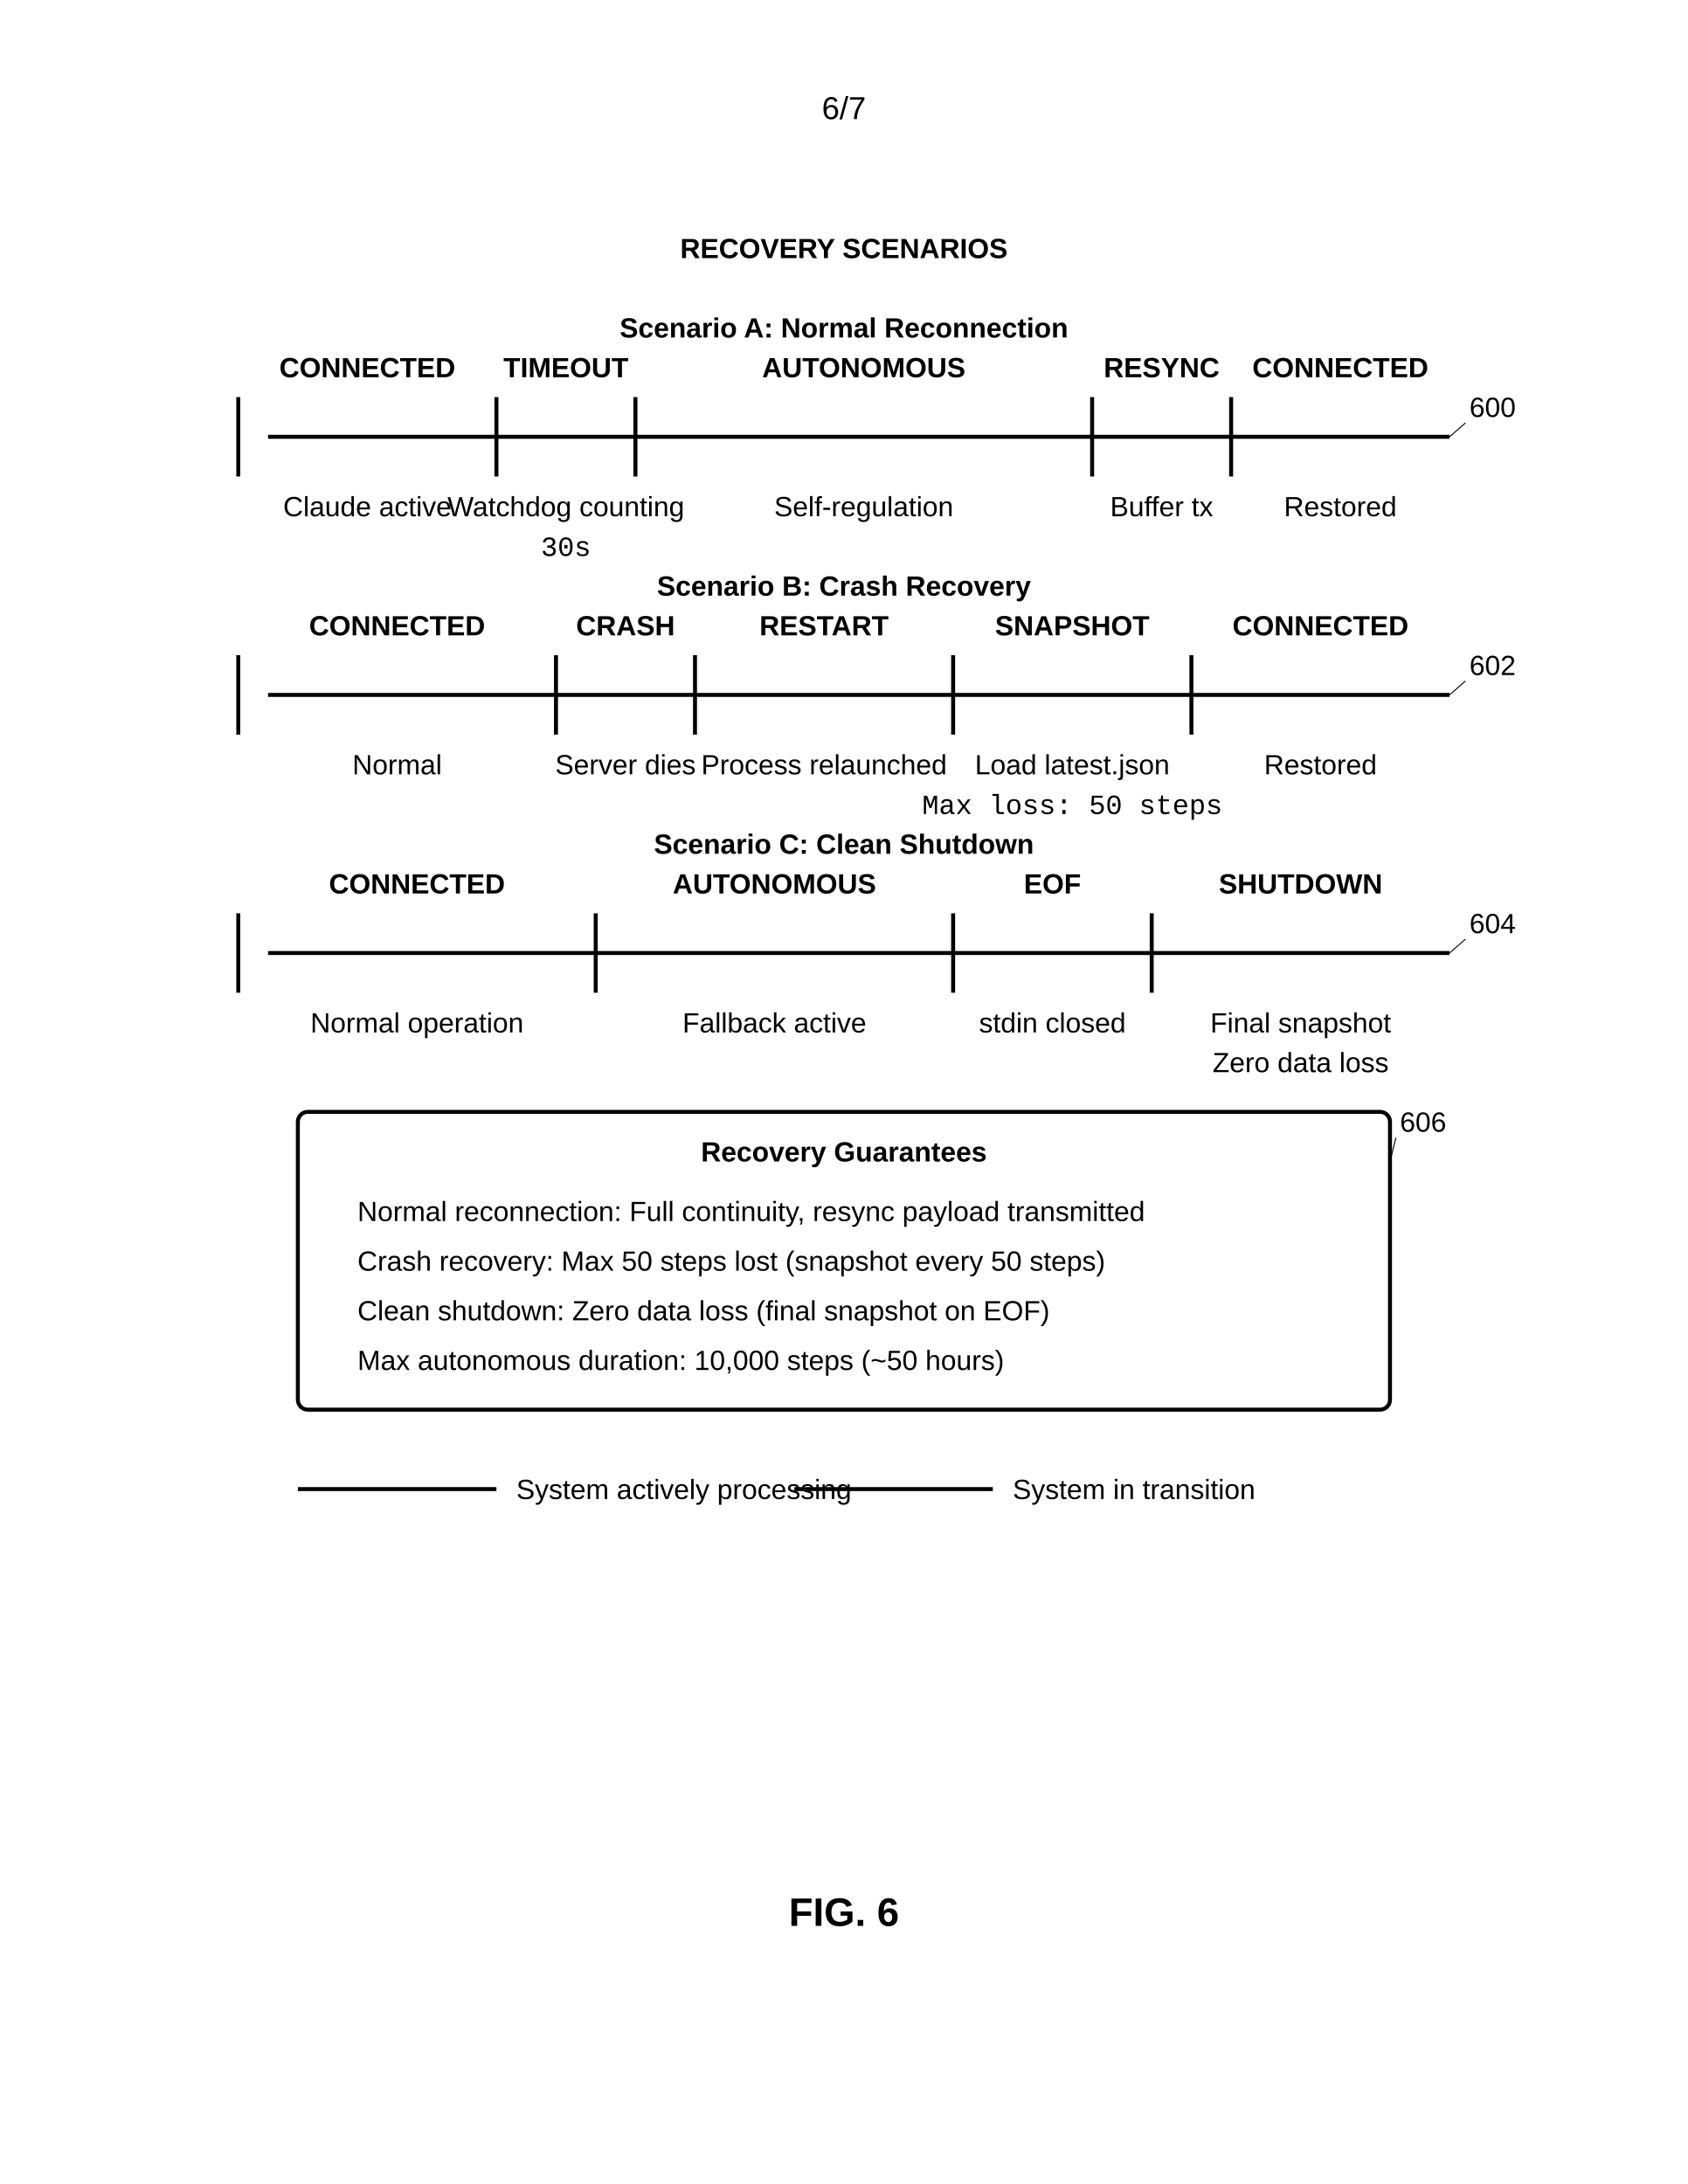
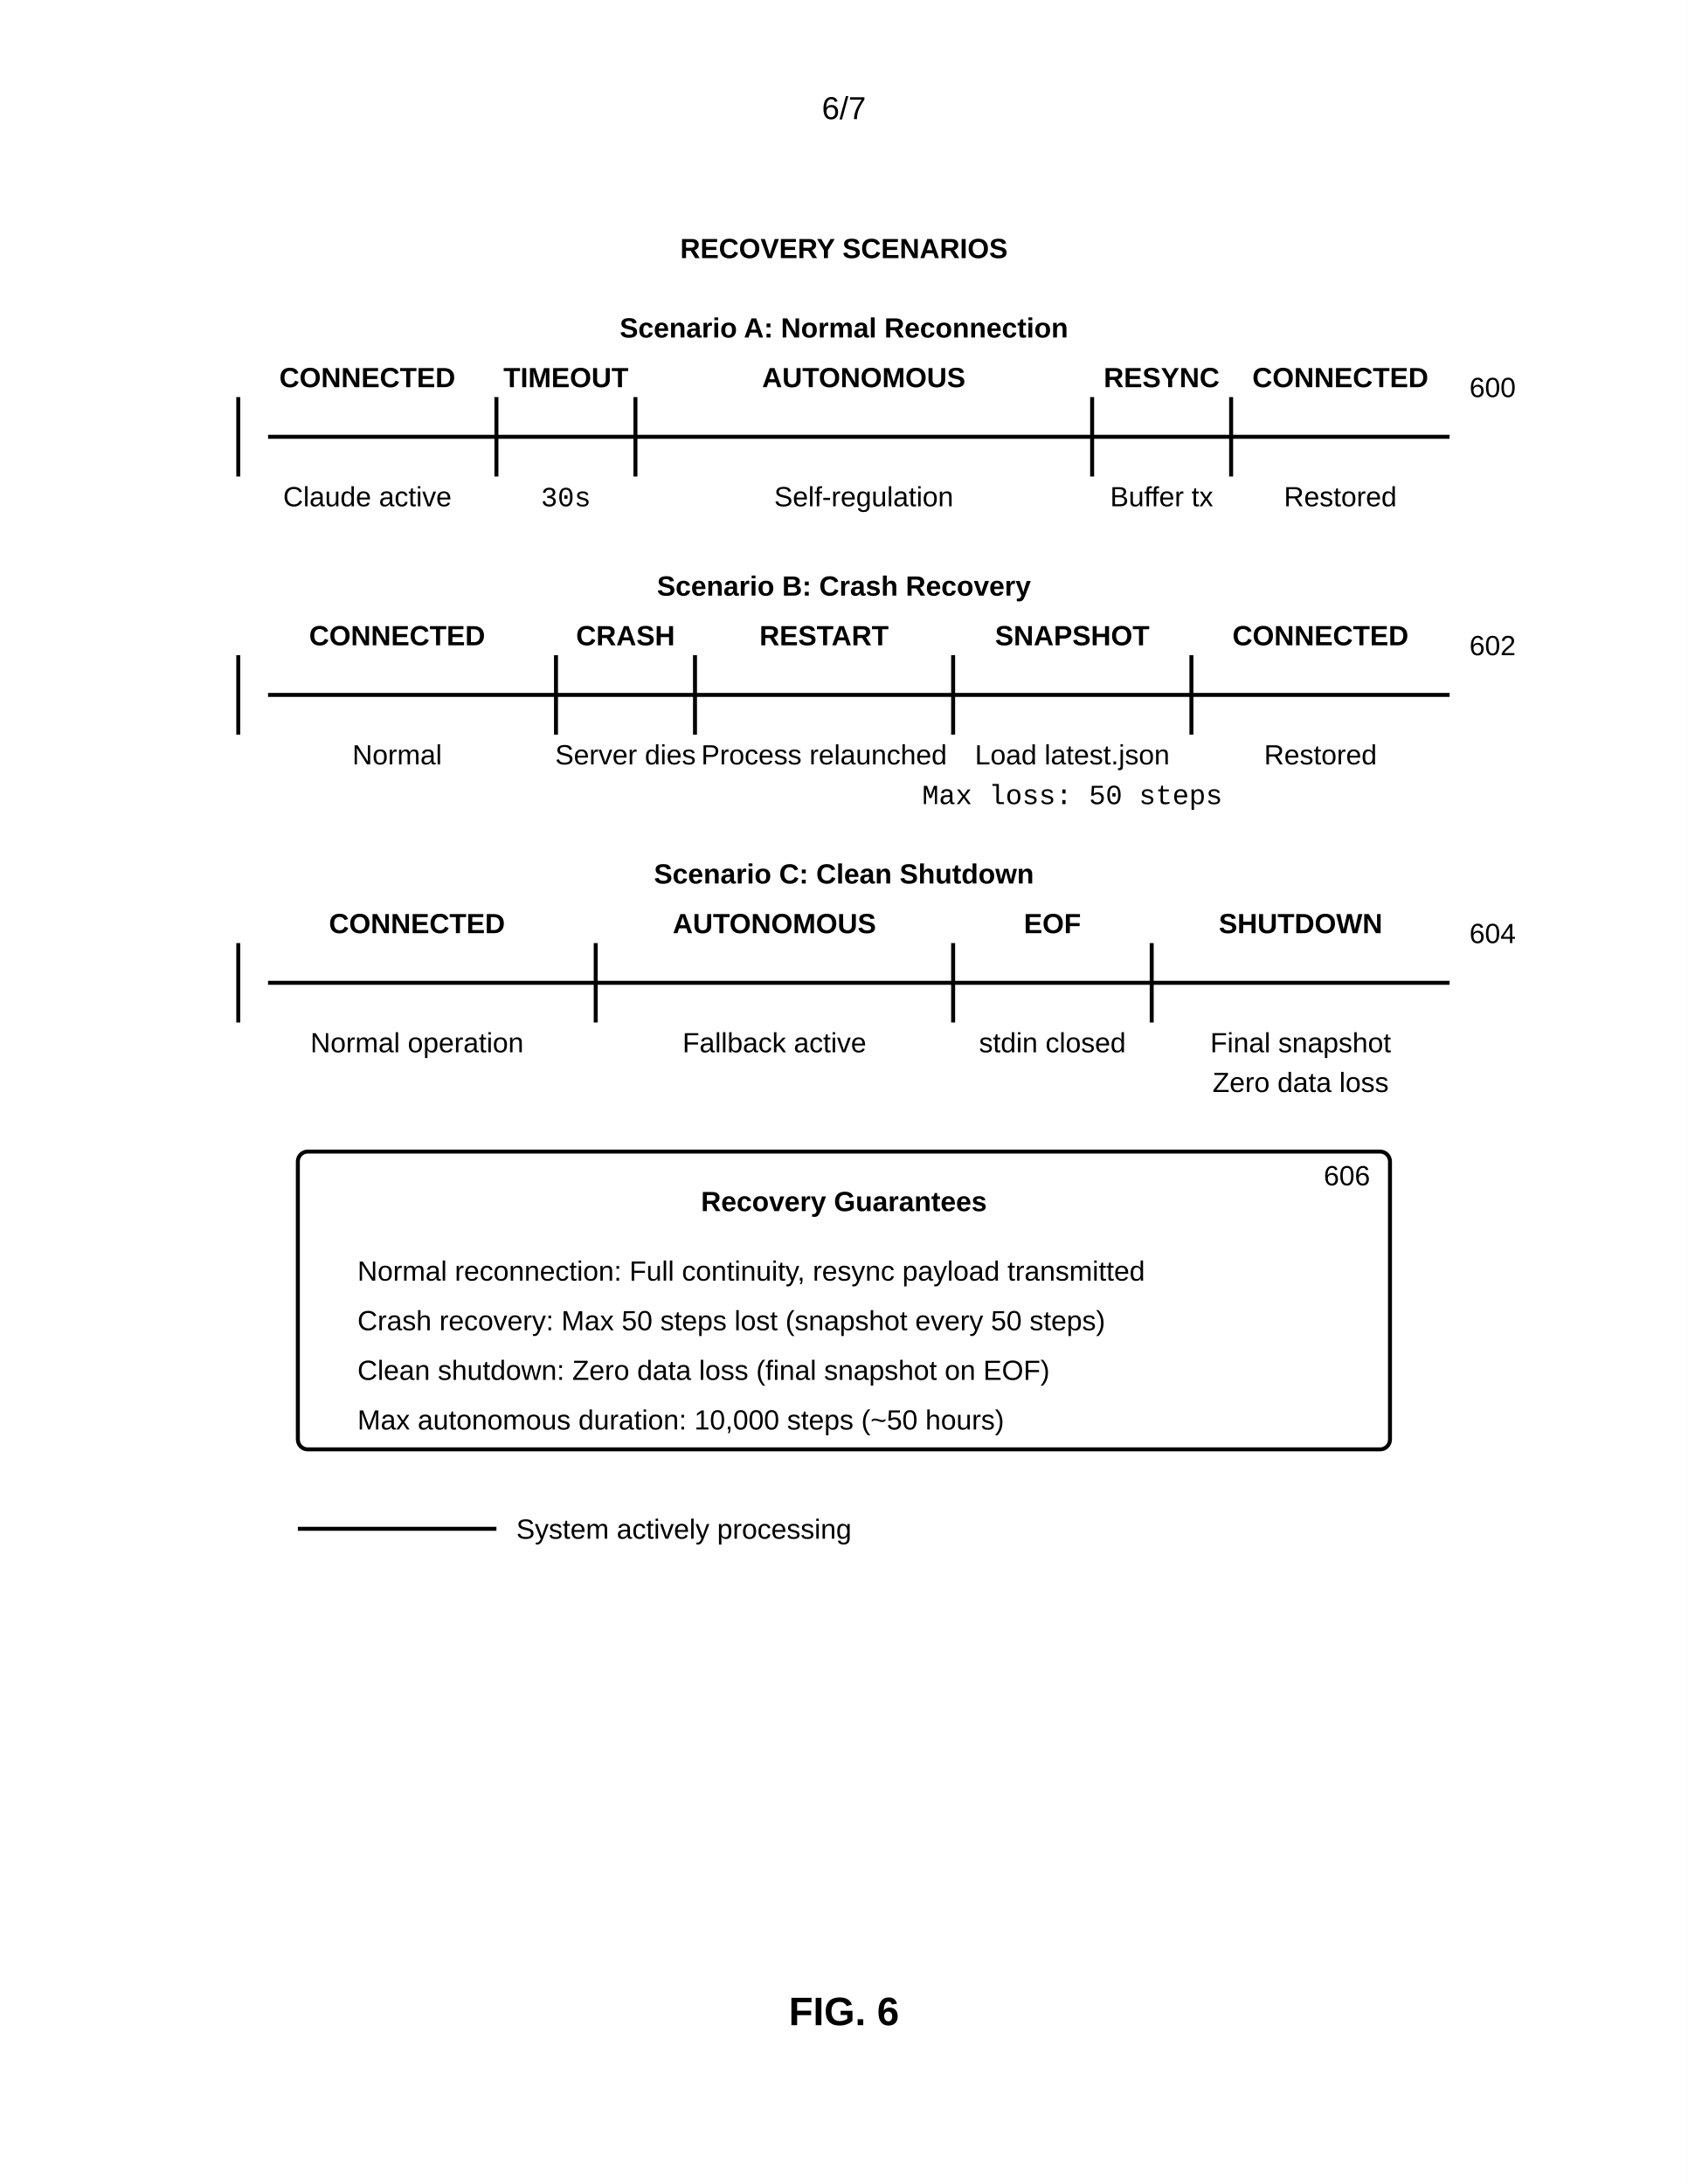
<svg xmlns="http://www.w3.org/2000/svg" width="8.5in" height="11in" viewBox="0 0 850 1100">
  <defs>
    <marker id="ah" markerWidth="6" markerHeight="4" refX="6" refY="2" orient="auto">
      <polygon points="0 0, 6 2, 0 4" fill="black" />
    </marker>
-     <pattern id="hatch" patternUnits="userSpaceOnUse" width="8" height="8" patternTransform="rotate(45)">
-       <line x1="0" y1="0" x2="0" y2="8" stroke="black" stroke-width="1" />
-     </pattern>
-     <pattern id="hatchLight" patternUnits="userSpaceOnUse" width="12" height="12" patternTransform="rotate(45)">
-       <line x1="0" y1="0" x2="0" y2="12" stroke="black" stroke-width="0.5" />
-     </pattern>
  </defs>
  <rect width="100%" height="100%" fill="white" />
  <text x="425" y="60" font-family="Arial, sans-serif" font-size="16" text-anchor="middle">6/7</text>
-   <g transform="translate(0, 50)">
-     <text x="425" y="80" font-family="Arial, sans-serif" font-size="14" font-weight="bold" text-anchor="middle">RECOVERY SCENARIOS</text>
-     <text x="425" y="120" font-family="Arial, sans-serif" font-size="14" font-weight="bold" text-anchor="middle">Scenario A: Normal Reconnection</text>
-     <line x1="135" y1="170" x2="730" y2="170" stroke="black" stroke-width="2" />
-     <line x1="120" y1="150" x2="120" y2="190" stroke="black" stroke-width="2" />
-     <text x="185.0" y="140" font-family="Arial, sans-serif" font-size="14" font-weight="bold" text-anchor="middle">CONNECTED</text>
-     <text x="185.0" y="210" font-family="Arial, sans-serif" font-size="14" text-anchor="middle">Claude active</text>
-     <line x1="250" y1="150" x2="250" y2="190" stroke="black" stroke-width="2" />
-     <text x="285.0" y="140" font-family="Arial, sans-serif" font-size="14" font-weight="bold" text-anchor="middle">TIMEOUT</text>
-     <text x="285.0" y="210" font-family="Arial, sans-serif" font-size="14" text-anchor="middle">Watchdog counting</text>
-     <line x1="320" y1="150" x2="320" y2="190" stroke="black" stroke-width="2" />
-     <text x="435.0" y="140" font-family="Arial, sans-serif" font-size="14" font-weight="bold" text-anchor="middle">AUTONOMOUS</text>
-     <text x="435.0" y="210" font-family="Arial, sans-serif" font-size="14" text-anchor="middle">Self-regulation</text>
-     <line x1="550" y1="150" x2="550" y2="190" stroke="black" stroke-width="2" />
-     <text x="585.0" y="140" font-family="Arial, sans-serif" font-size="14" font-weight="bold" text-anchor="middle">RESYNC</text>
-     <text x="585.0" y="210" font-family="Arial, sans-serif" font-size="14" text-anchor="middle">Buffer tx</text>
-     <line x1="620" y1="150" x2="620" y2="190" stroke="black" stroke-width="2" />
-     <text x="675.0" y="140" font-family="Arial, sans-serif" font-size="14" font-weight="bold" text-anchor="middle">CONNECTED</text>
-     <text x="675.0" y="210" font-family="Arial, sans-serif" font-size="14" text-anchor="middle">Restored</text>
-     <text x="285" y="230" font-family="Courier New, monospace" font-size="14" text-anchor="middle">30s</text>
-     <text x="740" y="160" font-family="Arial, sans-serif" font-size="14" text-anchor="start">600</text>
-     <line x1="738" y1="163" x2="730" y2="170" stroke="black" stroke-width="0.5" />
-     <text x="425" y="250" font-family="Arial, sans-serif" font-size="14" font-weight="bold" text-anchor="middle">Scenario B: Crash Recovery</text>
-     <line x1="135" y1="300" x2="730" y2="300" stroke="black" stroke-width="2" />
-     <line x1="120" y1="280" x2="120" y2="320" stroke="black" stroke-width="2" />
-     <text x="200.0" y="270" font-family="Arial, sans-serif" font-size="14" font-weight="bold" text-anchor="middle">CONNECTED</text>
-     <text x="200.0" y="340" font-family="Arial, sans-serif" font-size="14" text-anchor="middle">Normal</text>
-     <line x1="280" y1="280" x2="280" y2="320" stroke="black" stroke-width="2" />
-     <text x="315.0" y="270" font-family="Arial, sans-serif" font-size="14" font-weight="bold" text-anchor="middle">CRASH</text>
-     <text x="315.0" y="340" font-family="Arial, sans-serif" font-size="14" text-anchor="middle">Server dies</text>
-     <line x1="350" y1="280" x2="350" y2="320" stroke="black" stroke-width="2" />
-     <text x="415.0" y="270" font-family="Arial, sans-serif" font-size="14" font-weight="bold" text-anchor="middle">RESTART</text>
-     <text x="415.0" y="340" font-family="Arial, sans-serif" font-size="14" text-anchor="middle">Process relaunched</text>
-     <line x1="480" y1="280" x2="480" y2="320" stroke="black" stroke-width="2" />
-     <text x="540.0" y="270" font-family="Arial, sans-serif" font-size="14" font-weight="bold" text-anchor="middle">SNAPSHOT</text>
-     <text x="540.0" y="340" font-family="Arial, sans-serif" font-size="14" text-anchor="middle">Load latest.json</text>
-     <line x1="600" y1="280" x2="600" y2="320" stroke="black" stroke-width="2" />
-     <text x="665.0" y="270" font-family="Arial, sans-serif" font-size="14" font-weight="bold" text-anchor="middle">CONNECTED</text>
-     <text x="665.0" y="340" font-family="Arial, sans-serif" font-size="14" text-anchor="middle">Restored</text>
-     <text x="540" y="360" font-family="Courier New, monospace" font-size="14" text-anchor="middle">Max loss: 50 steps</text>
-     <text x="740" y="290" font-family="Arial, sans-serif" font-size="14" text-anchor="start">602</text>
-     <line x1="738" y1="293" x2="730" y2="300" stroke="black" stroke-width="0.5" />
-     <text x="425" y="380" font-family="Arial, sans-serif" font-size="14" font-weight="bold" text-anchor="middle">Scenario C: Clean Shutdown</text>
-     <line x1="135" y1="430" x2="730" y2="430" stroke="black" stroke-width="2" />
-     <line x1="120" y1="410" x2="120" y2="450" stroke="black" stroke-width="2" />
-     <text x="210.0" y="400" font-family="Arial, sans-serif" font-size="14" font-weight="bold" text-anchor="middle">CONNECTED</text>
-     <text x="210.0" y="470" font-family="Arial, sans-serif" font-size="14" text-anchor="middle">Normal operation</text>
-     <line x1="300" y1="410" x2="300" y2="450" stroke="black" stroke-width="2" />
-     <text x="390.0" y="400" font-family="Arial, sans-serif" font-size="14" font-weight="bold" text-anchor="middle">AUTONOMOUS</text>
-     <text x="390.0" y="470" font-family="Arial, sans-serif" font-size="14" text-anchor="middle">Fallback active</text>
-     <line x1="480" y1="410" x2="480" y2="450" stroke="black" stroke-width="2" />
-     <text x="530.0" y="400" font-family="Arial, sans-serif" font-size="14" font-weight="bold" text-anchor="middle">EOF</text>
-     <text x="530.0" y="470" font-family="Arial, sans-serif" font-size="14" text-anchor="middle">stdin closed</text>
-     <line x1="580" y1="410" x2="580" y2="450" stroke="black" stroke-width="2" />
-     <text x="655.0" y="400" font-family="Arial, sans-serif" font-size="14" font-weight="bold" text-anchor="middle">SHUTDOWN</text>
-     <text x="655.0" y="470" font-family="Arial, sans-serif" font-size="14" text-anchor="middle">Final snapshot</text>
-     <text x="655" y="490" font-family="Arial, sans-serif" font-size="14" text-anchor="middle">Zero data loss</text>
-     <text x="740" y="420" font-family="Arial, sans-serif" font-size="14" text-anchor="start">604</text>
-     <line x1="738" y1="423" x2="730" y2="430" stroke="black" stroke-width="0.5" />
-     <rect x="150" y="510" width="550" height="150" rx="5" fill="none" stroke="black" stroke-width="2" />
-     <text x="425" y="535" font-family="Arial, sans-serif" font-size="14" font-weight="bold" text-anchor="middle">Recovery Guarantees</text>
-     <text x="180" y="565" font-family="Arial, sans-serif" font-size="14" text-anchor="start">Normal reconnection: Full continuity, resync payload transmitted</text>
-     <text x="180" y="590" font-family="Arial, sans-serif" font-size="14" text-anchor="start">Crash recovery: Max 50 steps lost (snapshot every 50 steps)</text>
-     <text x="180" y="615" font-family="Arial, sans-serif" font-size="14" text-anchor="start">Clean shutdown: Zero data loss (final snapshot on EOF)</text>
-     <text x="180" y="640" font-family="Arial, sans-serif" font-size="14" text-anchor="start">Max autonomous duration: 10,000 steps (~50 hours)</text>
-     <text x="705" y="520" font-family="Arial, sans-serif" font-size="14" text-anchor="start">606</text>
-     <line x1="703" y1="523" x2="700" y2="535" stroke="black" stroke-width="0.5" />
-     <line x1="150" y1="700" x2="250" y2="700" stroke="black" stroke-width="2" />
-     <text x="260" y="705" font-family="Arial, sans-serif" font-size="14" text-anchor="start">System actively processing</text>
-     <line x1="400" y1="700" x2="500" y2="700" stroke="black" stroke-width="2" />
-     <text x="510" y="705" font-family="Arial, sans-serif" font-size="14" text-anchor="start">System in transition</text>
-     <text x="425" y="920" font-family="Arial, sans-serif" font-size="20" font-weight="bold" text-anchor="middle">FIG. 6</text>
-   </g>
+   <text x="425" y="130" font-family="Arial, sans-serif" font-size="14" font-weight="bold" text-anchor="middle">RECOVERY SCENARIOS</text>
+   <text x="425" y="170" font-family="Arial, sans-serif" font-size="14" font-weight="bold" text-anchor="middle">Scenario A: Normal Reconnection</text>
+   <text x="740" y="200" font-family="Arial, sans-serif" font-size="14" text-anchor="start">600</text>
+   <line x1="135" y1="220" x2="730" y2="220" stroke="black" stroke-width="2" />
+   <line x1="120" y1="200" x2="120" y2="240" stroke="black" stroke-width="2" />
+   <text x="185" y="195" font-family="Arial, sans-serif" font-size="14" font-weight="bold" text-anchor="middle">CONNECTED</text>
+   <text x="185" y="255" font-family="Arial, sans-serif" font-size="14" text-anchor="middle">Claude active</text>
+   <line x1="250" y1="200" x2="250" y2="240" stroke="black" stroke-width="2" />
+   <text x="285" y="195" font-family="Arial, sans-serif" font-size="14" font-weight="bold" text-anchor="middle">TIMEOUT</text>
+   <text x="285" y="255" font-family="Courier New, monospace" font-size="14" text-anchor="middle">30s</text>
+   <line x1="320" y1="200" x2="320" y2="240" stroke="black" stroke-width="2" />
+   <text x="435" y="195" font-family="Arial, sans-serif" font-size="14" font-weight="bold" text-anchor="middle">AUTONOMOUS</text>
+   <text x="435" y="255" font-family="Arial, sans-serif" font-size="14" text-anchor="middle">Self-regulation</text>
+   <line x1="550" y1="200" x2="550" y2="240" stroke="black" stroke-width="2" />
+   <text x="585" y="195" font-family="Arial, sans-serif" font-size="14" font-weight="bold" text-anchor="middle">RESYNC</text>
+   <text x="585" y="255" font-family="Arial, sans-serif" font-size="14" text-anchor="middle">Buffer tx</text>
+   <line x1="620" y1="200" x2="620" y2="240" stroke="black" stroke-width="2" />
+   <text x="675" y="195" font-family="Arial, sans-serif" font-size="14" font-weight="bold" text-anchor="middle">CONNECTED</text>
+   <text x="675" y="255" font-family="Arial, sans-serif" font-size="14" text-anchor="middle">Restored</text>
+   <text x="425" y="300" font-family="Arial, sans-serif" font-size="14" font-weight="bold" text-anchor="middle">Scenario B: Crash Recovery</text>
+   <text x="740" y="330" font-family="Arial, sans-serif" font-size="14" text-anchor="start">602</text>
+   <line x1="135" y1="350" x2="730" y2="350" stroke="black" stroke-width="2" />
+   <line x1="120" y1="330" x2="120" y2="370" stroke="black" stroke-width="2" />
+   <text x="200" y="325" font-family="Arial, sans-serif" font-size="14" font-weight="bold" text-anchor="middle">CONNECTED</text>
+   <text x="200" y="385" font-family="Arial, sans-serif" font-size="14" text-anchor="middle">Normal</text>
+   <line x1="280" y1="330" x2="280" y2="370" stroke="black" stroke-width="2" />
+   <text x="315" y="325" font-family="Arial, sans-serif" font-size="14" font-weight="bold" text-anchor="middle">CRASH</text>
+   <text x="315" y="385" font-family="Arial, sans-serif" font-size="14" text-anchor="middle">Server dies</text>
+   <line x1="350" y1="330" x2="350" y2="370" stroke="black" stroke-width="2" />
+   <text x="415" y="325" font-family="Arial, sans-serif" font-size="14" font-weight="bold" text-anchor="middle">RESTART</text>
+   <text x="415" y="385" font-family="Arial, sans-serif" font-size="14" text-anchor="middle">Process relaunched</text>
+   <line x1="480" y1="330" x2="480" y2="370" stroke="black" stroke-width="2" />
+   <text x="540" y="325" font-family="Arial, sans-serif" font-size="14" font-weight="bold" text-anchor="middle">SNAPSHOT</text>
+   <text x="540" y="385" font-family="Arial, sans-serif" font-size="14" text-anchor="middle">Load latest.json</text>
+   <line x1="600" y1="330" x2="600" y2="370" stroke="black" stroke-width="2" />
+   <text x="665" y="325" font-family="Arial, sans-serif" font-size="14" font-weight="bold" text-anchor="middle">CONNECTED</text>
+   <text x="665" y="385" font-family="Arial, sans-serif" font-size="14" text-anchor="middle">Restored</text>
+   <text x="540" y="405" font-family="Courier New, monospace" font-size="14" text-anchor="middle">Max loss: 50 steps</text>
+   <text x="425" y="445" font-family="Arial, sans-serif" font-size="14" font-weight="bold" text-anchor="middle">Scenario C: Clean Shutdown</text>
+   <text x="740" y="475" font-family="Arial, sans-serif" font-size="14" text-anchor="start">604</text>
+   <line x1="135" y1="495" x2="730" y2="495" stroke="black" stroke-width="2" />
+   <line x1="120" y1="475" x2="120" y2="515" stroke="black" stroke-width="2" />
+   <text x="210" y="470" font-family="Arial, sans-serif" font-size="14" font-weight="bold" text-anchor="middle">CONNECTED</text>
+   <text x="210" y="530" font-family="Arial, sans-serif" font-size="14" text-anchor="middle">Normal operation</text>
+   <line x1="300" y1="475" x2="300" y2="515" stroke="black" stroke-width="2" />
+   <text x="390" y="470" font-family="Arial, sans-serif" font-size="14" font-weight="bold" text-anchor="middle">AUTONOMOUS</text>
+   <text x="390" y="530" font-family="Arial, sans-serif" font-size="14" text-anchor="middle">Fallback active</text>
+   <line x1="480" y1="475" x2="480" y2="515" stroke="black" stroke-width="2" />
+   <text x="530" y="470" font-family="Arial, sans-serif" font-size="14" font-weight="bold" text-anchor="middle">EOF</text>
+   <text x="530" y="530" font-family="Arial, sans-serif" font-size="14" text-anchor="middle">stdin closed</text>
+   <line x1="580" y1="475" x2="580" y2="515" stroke="black" stroke-width="2" />
+   <text x="655" y="470" font-family="Arial, sans-serif" font-size="14" font-weight="bold" text-anchor="middle">SHUTDOWN</text>
+   <text x="655" y="530" font-family="Arial, sans-serif" font-size="14" text-anchor="middle">Final snapshot</text>
+   <text x="655" y="550" font-family="Arial, sans-serif" font-size="14" text-anchor="middle">Zero data loss</text>
+   <rect x="150" y="580" width="550" height="150" rx="5" fill="none" stroke="black" stroke-width="2" />
+   <text x="690" y="597" font-family="Arial, sans-serif" font-size="14" text-anchor="end">606</text>
+   <text x="425" y="610" font-family="Arial, sans-serif" font-size="14" font-weight="bold" text-anchor="middle">Recovery Guarantees</text>
+   <text x="180" y="645" font-family="Arial, sans-serif" font-size="14" text-anchor="start">Normal reconnection: Full continuity, resync payload transmitted</text>
+   <text x="180" y="670" font-family="Arial, sans-serif" font-size="14" text-anchor="start">Crash recovery: Max 50 steps lost (snapshot every 50 steps)</text>
+   <text x="180" y="695" font-family="Arial, sans-serif" font-size="14" text-anchor="start">Clean shutdown: Zero data loss (final snapshot on EOF)</text>
+   <text x="180" y="720" font-family="Arial, sans-serif" font-size="14" text-anchor="start">Max autonomous duration: 10,000 steps (~50 hours)</text>
+   <line x1="150" y1="770" x2="250" y2="770" stroke="black" stroke-width="2" />
+   <text x="260" y="775" font-family="Arial, sans-serif" font-size="14" text-anchor="start">System actively processing</text>
+   <text x="425" y="1020" font-family="Arial, sans-serif" font-size="20" font-weight="bold" text-anchor="middle">FIG. 6</text>
</svg>
